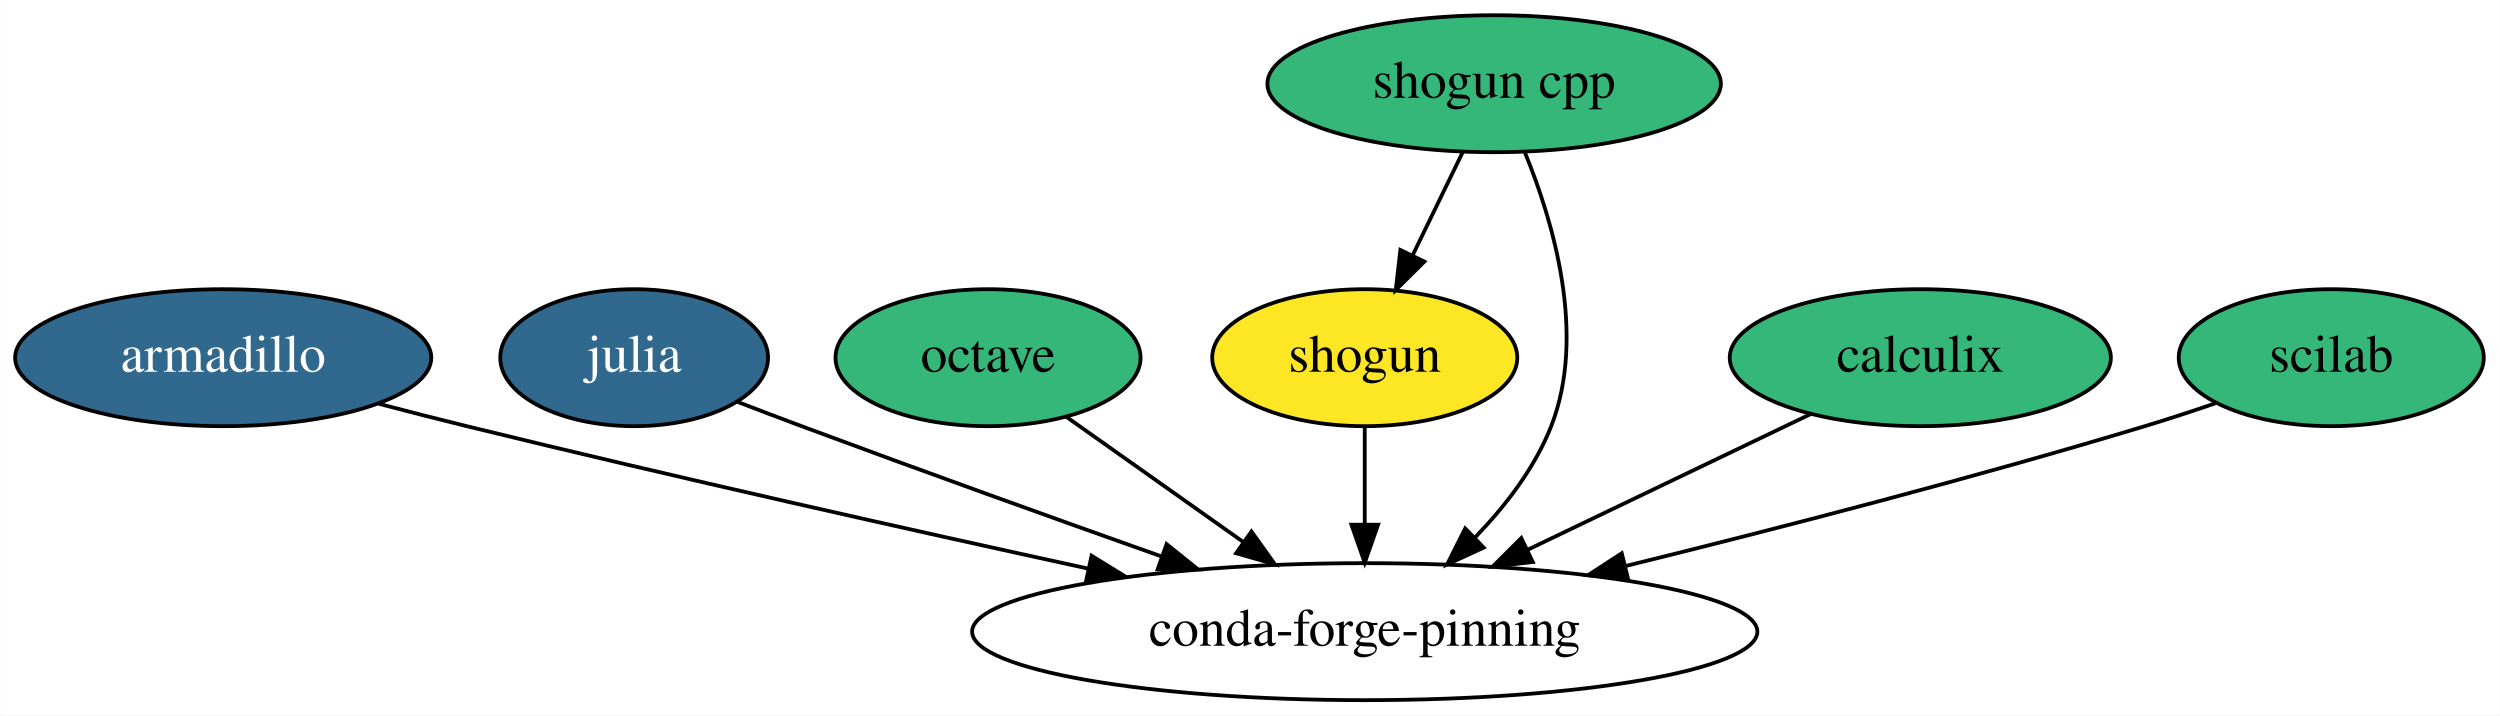
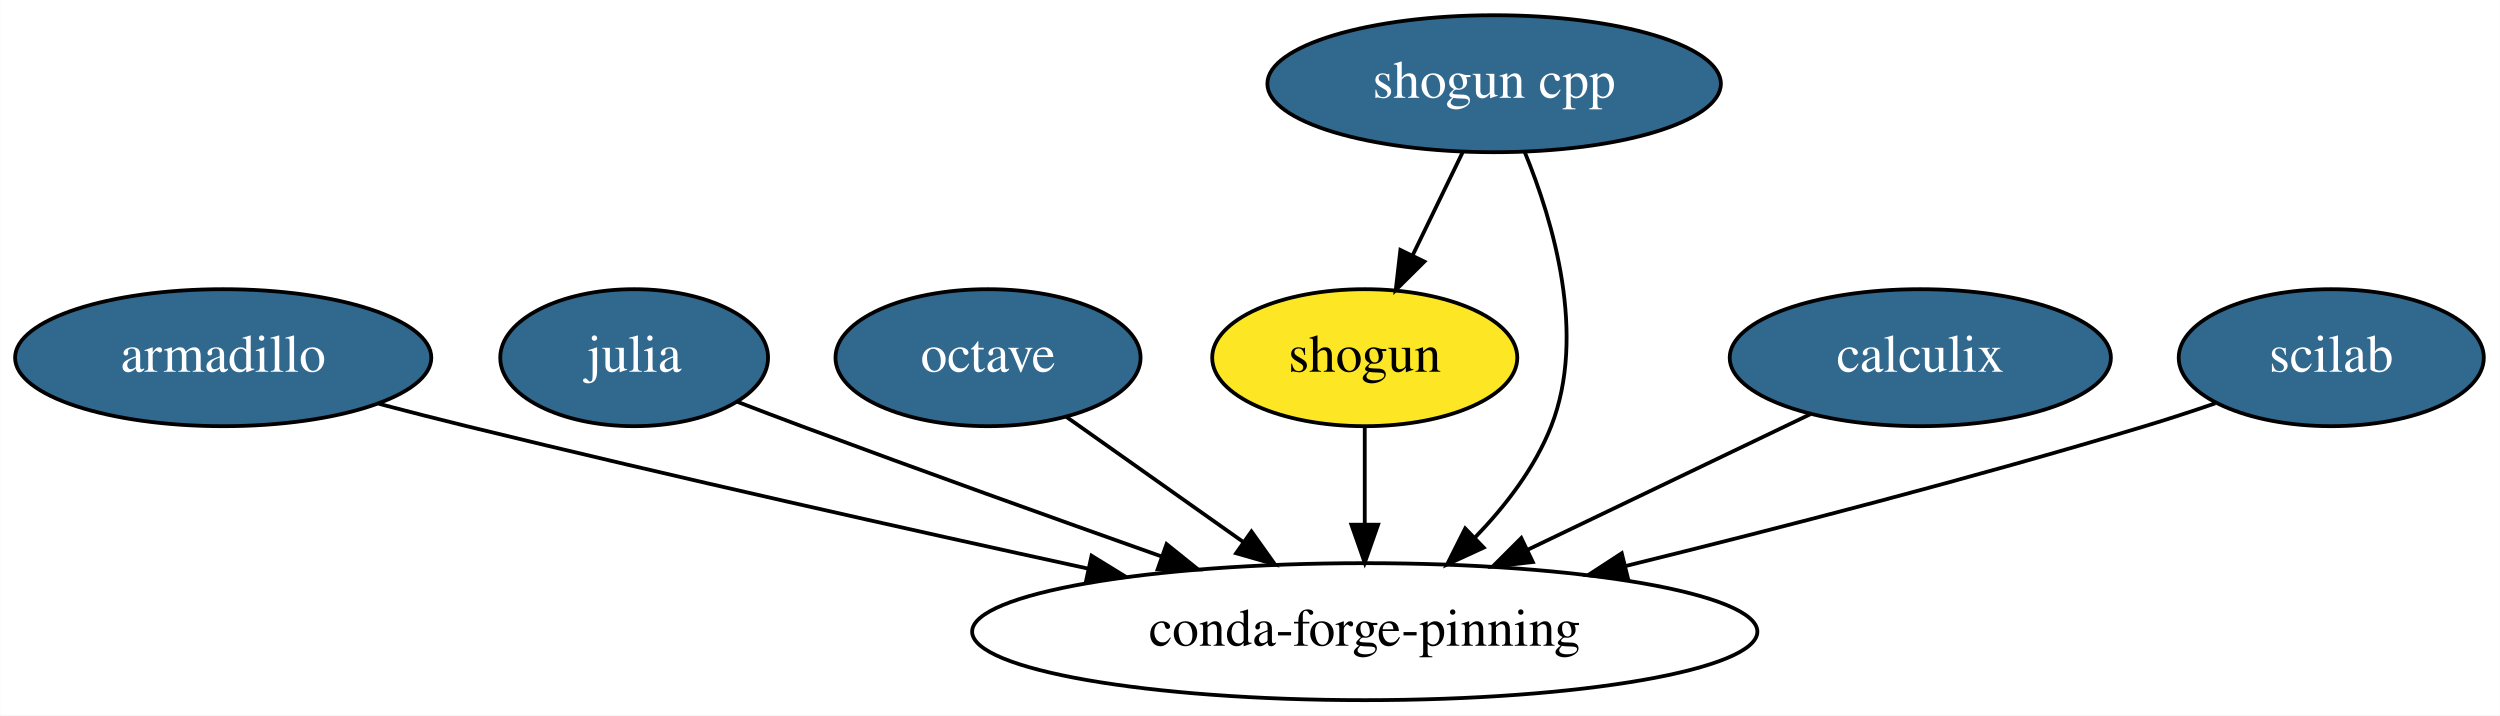
<svg xmlns="http://www.w3.org/2000/svg" xmlns:xlink="http://www.w3.org/1999/xlink" width="657pt" height="188pt" viewBox="0.00 0.00 656.89 188.00">
  <g id="graph0" class="graph" transform="scale(1 1) rotate(0) translate(4 184)">
    <polygon fill="white" stroke="transparent" points="-4,4 -4,-184 652.89,-184 652.89,4 -4,4" />
    <g id="node1" class="node">
      <g id="a_node1">
        <a xlink:href="https://github.com/conda-forge/armadillo-feedstock/pull/21" xlink:title="armadillo">
          <ellipse fill="#31688e" stroke="black" cx="54.6" cy="-90" rx="54.69" ry="18" />
          <text text-anchor="middle" x="54.6" y="-86.3" font-family="Times,serif" font-size="14.00" fill="white">armadillo</text>
        </a>
      </g>
    </g>
    <g id="node8" class="node">
      <ellipse fill="none" stroke="black" cx="354.6" cy="-18" rx="103.18" ry="18" />
      <text text-anchor="middle" x="354.6" y="-14.3" font-family="Times,serif" font-size="14.00">conda-forge-pinning</text>
    </g>
    <g id="edge1" class="edge">
      <path fill="none" stroke="black" d="M95.51,-77.88C103.16,-75.87 111.11,-73.83 118.6,-72 173.12,-58.64 235.06,-44.78 281.8,-34.59" />
      <polygon fill="black" stroke="black" points="282.81,-37.95 291.83,-32.4 281.32,-31.11 282.81,-37.95" />
    </g>
    <g id="node2" class="node">
      <g id="a_node2">
        <a xlink:href="https://github.com/conda-forge/julia-feedstock/pull/84" xlink:title="julia">
          <ellipse fill="#31688e" stroke="black" cx="162.6" cy="-90" rx="35.19" ry="18" />
          <text text-anchor="middle" x="162.6" y="-86.3" font-family="Times,serif" font-size="14.00" fill="white">julia</text>
        </a>
      </g>
    </g>
    <g id="edge2" class="edge">
      <path fill="none" stroke="black" d="M189.55,-78.47C195.17,-76.3 201.07,-74.06 206.6,-72 237.83,-60.38 272.94,-47.78 301.12,-37.79" />
      <polygon fill="black" stroke="black" points="302.52,-41.01 310.78,-34.37 300.18,-34.41 302.52,-41.01" />
    </g>
    <g id="node3" class="node">
      <g id="a_node3">
-         <a xlink:href="https://github.com/conda-forge/octave-feedstock" xlink:title="octave">
-           <ellipse fill="#35b779" stroke="black" cx="255.6" cy="-90" rx="40.09" ry="18" />
-           <text text-anchor="middle" x="255.6" y="-86.3" font-family="Times,serif" font-size="14.00">octave</text>
+         <a xlink:href="https://github.com/conda-forge/octave-feedstock/pull/40" xlink:title="octave">
+           <ellipse fill="#31688e" stroke="black" cx="255.6" cy="-90" rx="40.09" ry="18" />
+           <text text-anchor="middle" x="255.6" y="-86.3" font-family="Times,serif" font-size="14.00" fill="white">octave</text>
        </a>
      </g>
    </g>
    <g id="edge3" class="edge">
      <path fill="none" stroke="black" d="M276.11,-74.5C289.58,-64.97 307.49,-52.31 322.79,-41.49" />
      <polygon fill="black" stroke="black" points="324.83,-44.33 330.98,-35.7 320.79,-38.61 324.83,-44.33" />
    </g>
    <g id="node4" class="node">
      <g id="a_node4">
        <a xlink:href="https://github.com/conda-forge/shogun-feedstock" xlink:title="shogun">
          <ellipse fill="#fde725" stroke="black" cx="354.6" cy="-90" rx="40.09" ry="18" />
          <text text-anchor="middle" x="354.6" y="-86.3" font-family="Times,serif" font-size="14.00">shogun</text>
        </a>
      </g>
    </g>
    <g id="edge4" class="edge">
      <path fill="none" stroke="black" d="M354.6,-71.7C354.6,-63.98 354.6,-54.71 354.6,-46.11" />
      <polygon fill="black" stroke="black" points="358.1,-46.1 354.6,-36.1 351.1,-46.1 358.1,-46.1" />
    </g>
    <g id="node5" class="node">
      <g id="a_node5">
-         <a xlink:href="https://github.com/conda-forge/shogun-cpp-feedstock" xlink:title="shogun cpp">
-           <ellipse fill="#35b779" stroke="black" cx="388.6" cy="-162" rx="59.59" ry="18" />
-           <text text-anchor="middle" x="388.6" y="-158.3" font-family="Times,serif" font-size="14.00">shogun cpp</text>
+         <a xlink:href="https://github.com/conda-forge/shogun-cpp-feedstock/pull/36" xlink:title="shogun cpp">
+           <ellipse fill="#31688e" stroke="black" cx="388.6" cy="-162" rx="59.59" ry="18" />
+           <text text-anchor="middle" x="388.6" y="-158.3" font-family="Times,serif" font-size="14.00" fill="white">shogun cpp</text>
        </a>
      </g>
    </g>
    <g id="edge5" class="edge">
      <path fill="none" stroke="black" d="M380.36,-144.05C376.4,-135.89 371.55,-125.91 367.14,-116.82" />
      <polygon fill="black" stroke="black" points="370.27,-115.25 362.75,-107.79 363.97,-118.31 370.27,-115.25" />
    </g>
    <g id="edge6" class="edge">
      <path fill="none" stroke="black" d="M396.64,-144.05C404.17,-125.73 412.96,-95.93 403.6,-72 399.33,-61.1 391.65,-51.1 383.62,-42.79" />
      <polygon fill="black" stroke="black" points="385.86,-40.09 376.24,-35.66 381,-45.12 385.86,-40.09" />
    </g>
    <g id="node6" class="node">
      <g id="a_node6">
-         <a xlink:href="https://github.com/conda-forge/calculix-feedstock" xlink:title="calculix">
-           <ellipse fill="#35b779" stroke="black" cx="500.6" cy="-90" rx="50.09" ry="18" />
-           <text text-anchor="middle" x="500.6" y="-86.3" font-family="Times,serif" font-size="14.00">calculix</text>
+         <a xlink:href="https://github.com/conda-forge/calculix-feedstock/pull/14" xlink:title="calculix">
+           <ellipse fill="#31688e" stroke="black" cx="500.6" cy="-90" rx="50.09" ry="18" />
+           <text text-anchor="middle" x="500.6" y="-86.3" font-family="Times,serif" font-size="14.00" fill="white">calculix</text>
        </a>
      </g>
    </g>
    <g id="edge7" class="edge">
      <path fill="none" stroke="black" d="M471.75,-75.17C450.55,-65 421.39,-51.02 397.46,-39.55" />
      <polygon fill="black" stroke="black" points="398.77,-36.3 388.24,-35.13 395.74,-42.61 398.77,-36.3" />
    </g>
    <g id="node7" class="node">
      <g id="a_node7">
-         <a xlink:href="https://github.com/conda-forge/scilab-feedstock" xlink:title="scilab">
-           <ellipse fill="#35b779" stroke="black" cx="608.6" cy="-90" rx="40.09" ry="18" />
-           <text text-anchor="middle" x="608.6" y="-86.3" font-family="Times,serif" font-size="14.00">scilab</text>
+         <a xlink:href="https://github.com/conda-forge/scilab-feedstock/pull/13" xlink:title="scilab">
+           <ellipse fill="#31688e" stroke="black" cx="608.6" cy="-90" rx="40.09" ry="18" />
+           <text text-anchor="middle" x="608.6" y="-86.3" font-family="Times,serif" font-size="14.00" fill="white">scilab</text>
        </a>
      </g>
    </g>
    <g id="edge8" class="edge">
      <path fill="none" stroke="black" d="M578.14,-78.01C572.03,-75.92 565.63,-73.82 559.6,-72 514.5,-58.37 463.19,-45.11 423.18,-35.26" />
      <polygon fill="black" stroke="black" points="423.81,-31.81 413.26,-32.83 422.14,-38.61 423.81,-31.81" />
    </g>
  </g>
</svg>
